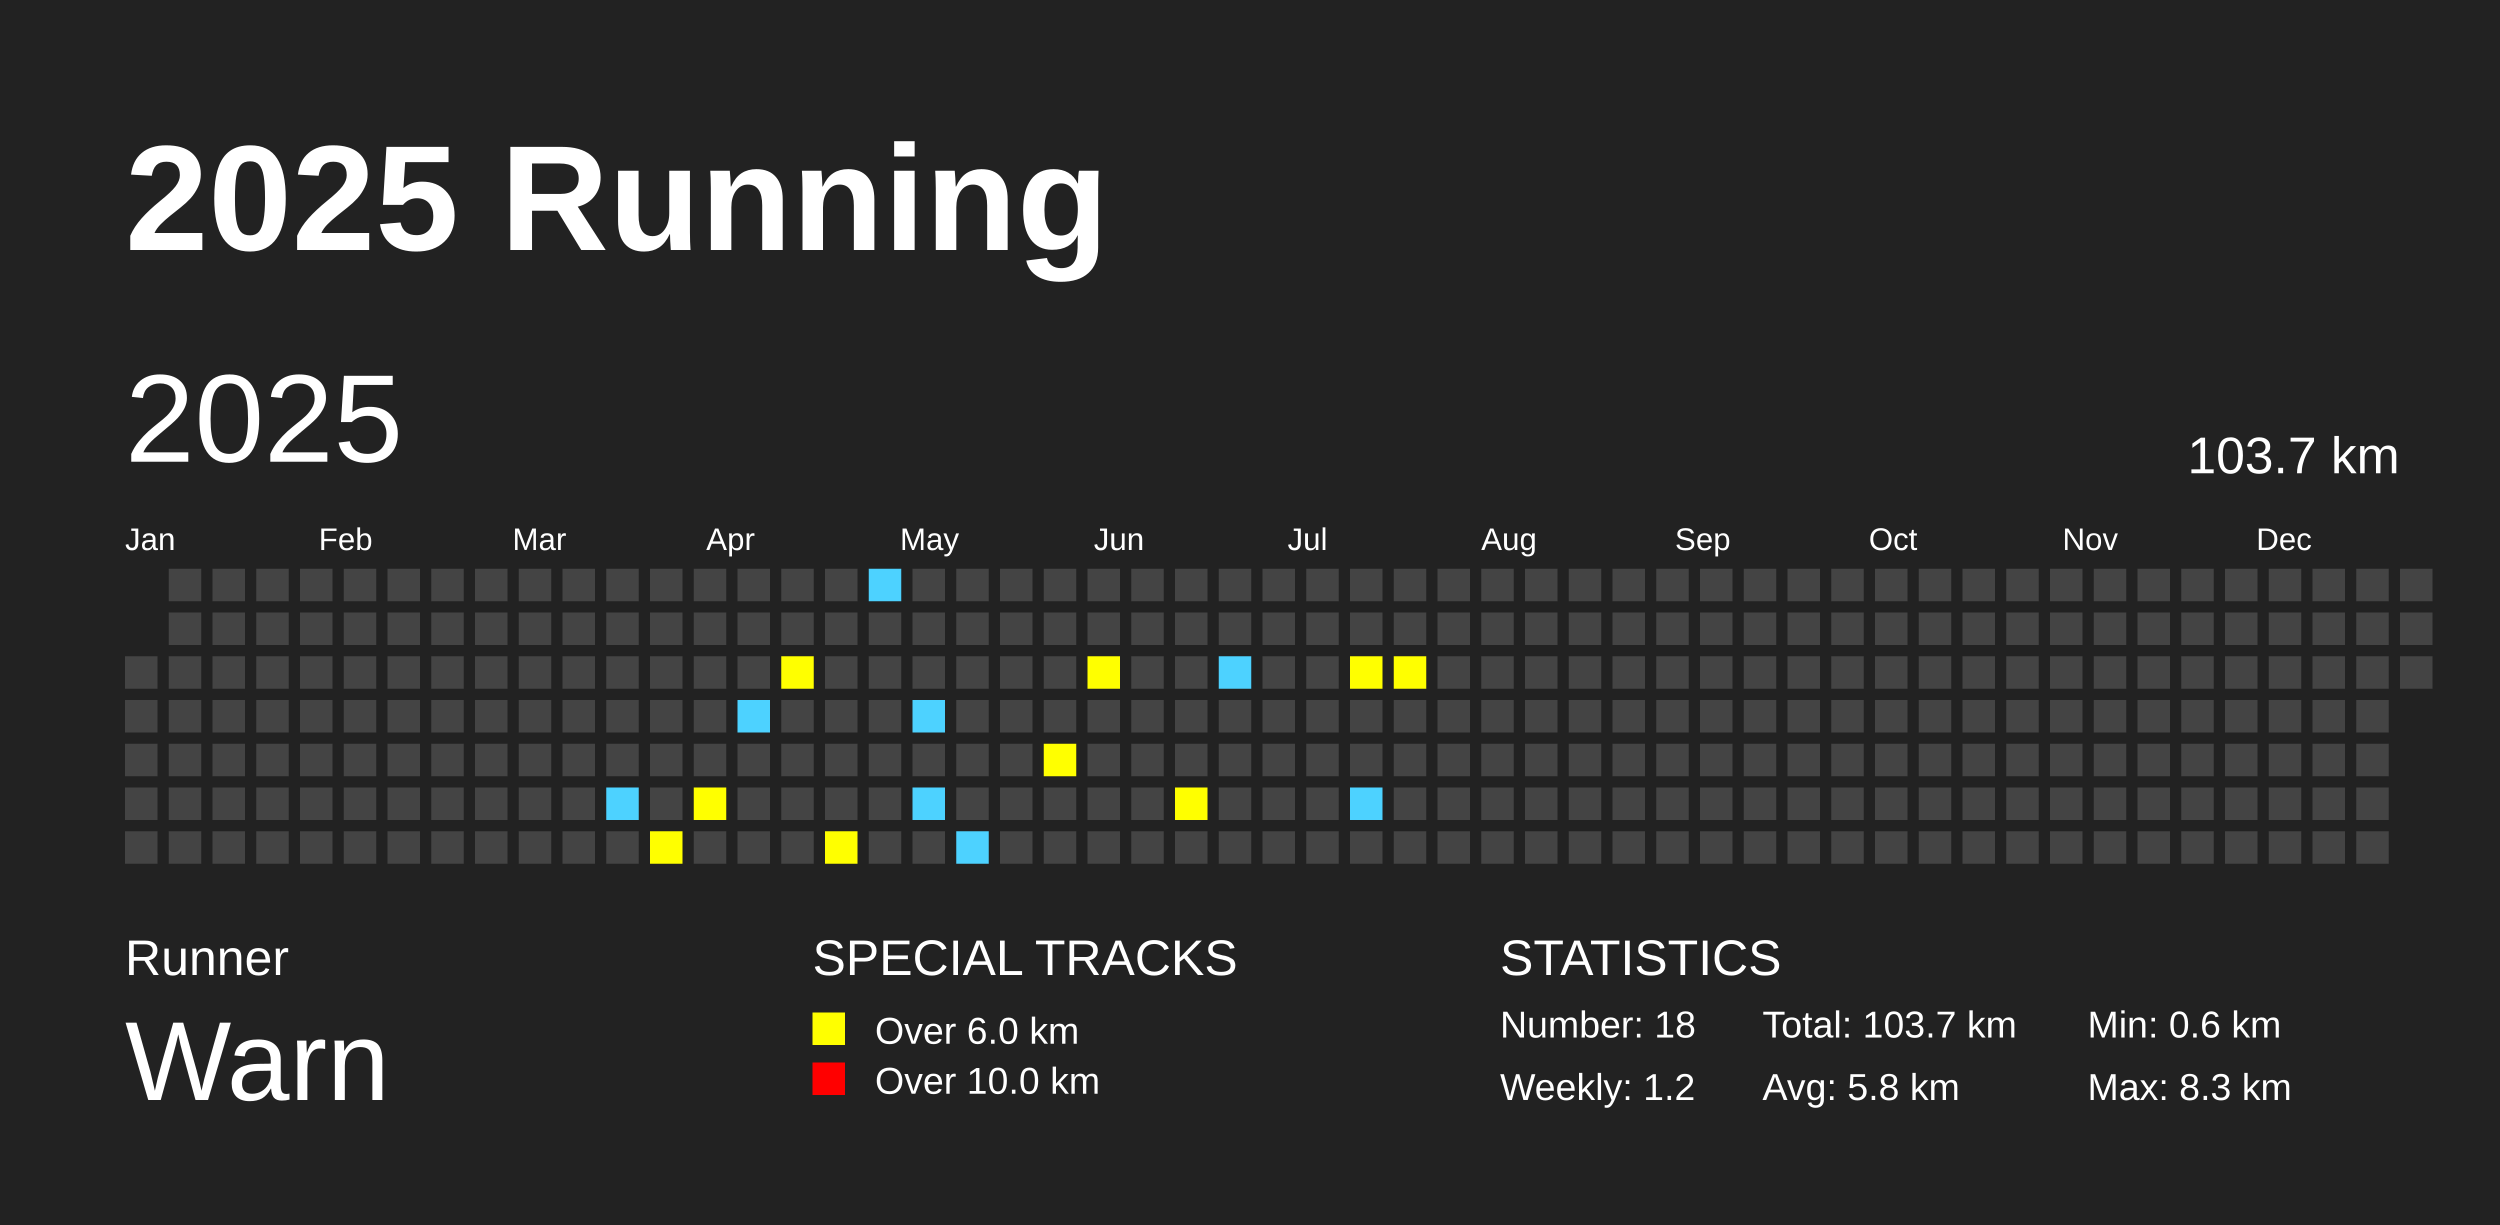
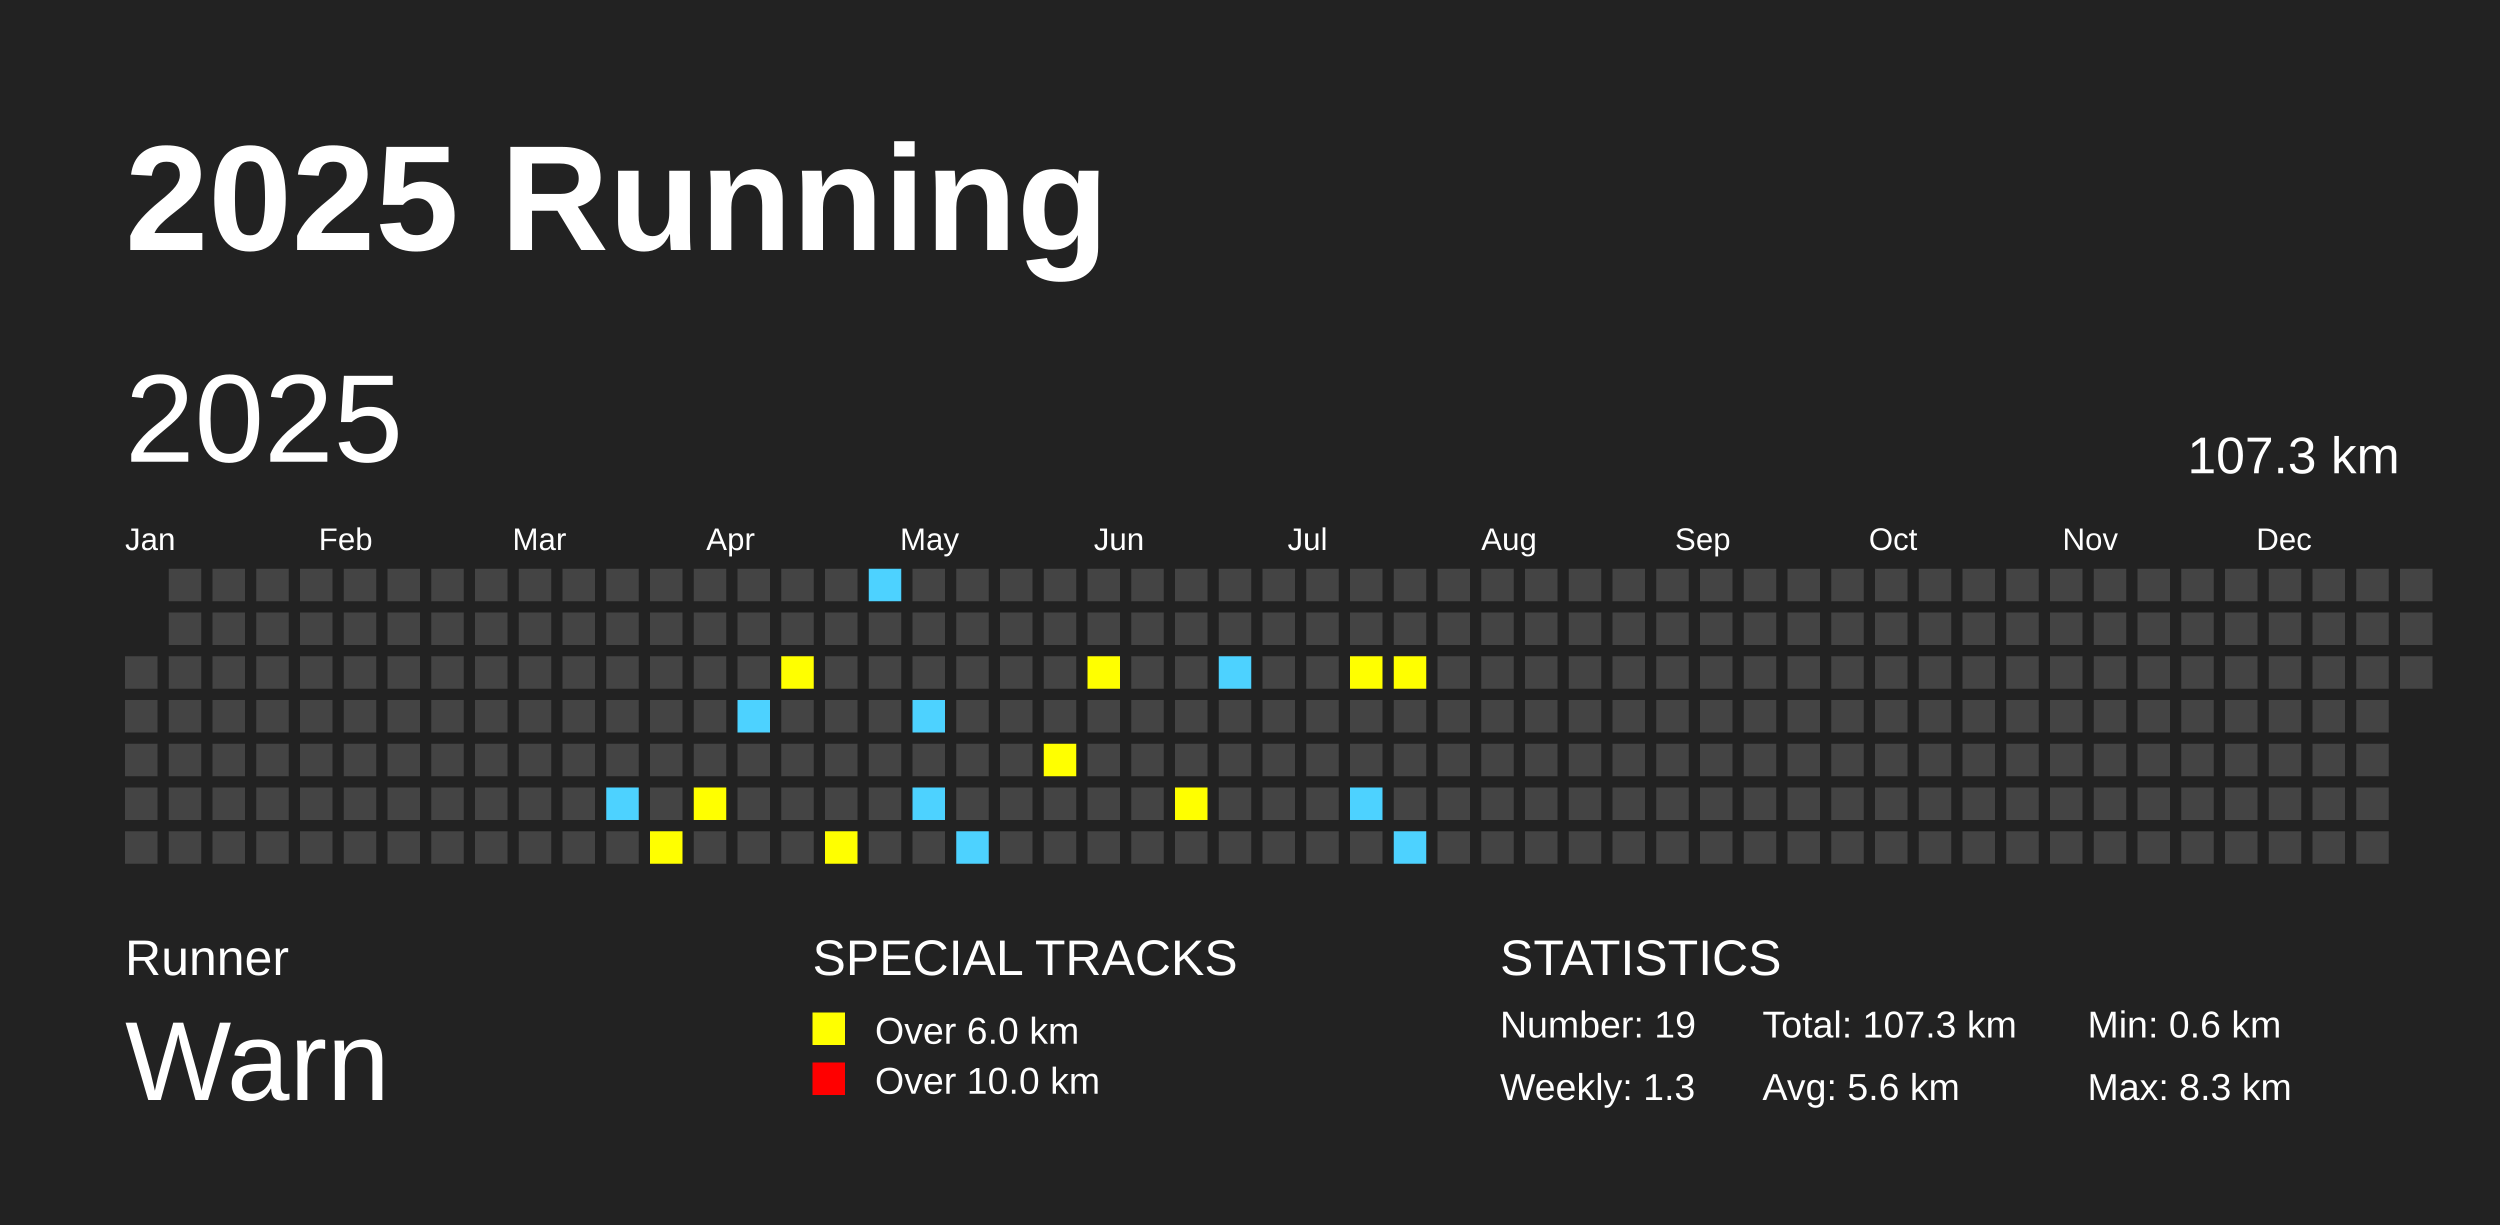
<svg xmlns="http://www.w3.org/2000/svg" baseProfile="full" height="98mm" version="1.1" viewBox="0,0,200,98" width="200mm">
  <defs />
  <rect fill="#222222" height="98" width="200" x="0" y="0" />
  <text fill="#FFFFFF" style="font-size:12px; font-family:Arial; font-weight:bold;" x="10" y="20">2025 Running</text>
  <text fill="#FFFFFF" style="font-size:4px; font-family:Arial" x="10" y="78">Runner</text>
  <text fill="#FFFFFF" style="font-size:9px; font-family:Arial" x="10" y="88">Warn</text>
  <text fill="#FFFFFF" style="font-size:4px; font-family:Arial" x="65" y="78">SPECIAL TRACKS</text>
  <rect fill="yellow" height="2.6" width="2.6" x="65" y="81" />
  <text fill="#FFFFFF" style="font-size:3px; font-family:Arial" x="70" y="83.5">Over 6.0 km</text>
  <rect fill="red" height="2.6" width="2.6" x="65" y="85" />
  <text fill="#FFFFFF" style="font-size:3px; font-family:Arial" x="70" y="87.5">Over 10.0 km</text>
  <text fill="#FFFFFF" style="font-size:4px; font-family:Arial" x="120" y="78">STATISTICS</text>
-   <text fill="#FFFFFF" style="font-size:3px; font-family:Arial" x="120" y="83">Number: 18</text>
-   <text fill="#FFFFFF" style="font-size:3px; font-family:Arial" x="120" y="88">Weekly: 1.2</text>
-   <text fill="#FFFFFF" style="font-size:3px; font-family:Arial" x="141" y="83">Total: 103.7 km</text>
-   <text fill="#FFFFFF" style="font-size:3px; font-family:Arial" x="141" y="88">Avg: 5.8 km</text>
+   <text fill="#FFFFFF" style="font-size:3px; font-family:Arial" x="120" y="83">Number: 19</text>
+   <text fill="#FFFFFF" style="font-size:3px; font-family:Arial" x="120" y="88">Weekly: 1.3</text>
+   <text fill="#FFFFFF" style="font-size:3px; font-family:Arial" x="141" y="83">Total: 107.3 km</text>
+   <text fill="#FFFFFF" style="font-size:3px; font-family:Arial" x="141" y="88">Avg: 5.6 km</text>
  <text fill="#FFFFFF" style="font-size:3px; font-family:Arial" x="167" y="83">Min: 0.6 km</text>
  <text fill="#FFFFFF" style="font-size:3px; font-family:Arial" x="167" y="88">Max: 8.3 km</text>
  <text dominant-baseline="hanging" fill="#FFFFFF" style="font-size:10.0px; font-family:Arial;" x="10" y="30">2025</text>
-   <text dominant-baseline="hanging" fill="#FFFFFF" style="font-size:4.125px; font-family:Arial;" x="175" y="35">103.7 km</text>
+   <text dominant-baseline="hanging" fill="#FFFFFF" style="font-size:4.125px; font-family:Arial;" x="175" y="35">107.3 km</text>
  <text fill="#FFFFFF" style="font-size:2.5px; font-family:Arial" x="10.0" y="44">Jan</text>
  <text fill="#FFFFFF" style="font-size:2.5px; font-family:Arial" x="25.5" y="44">Feb</text>
  <text fill="#FFFFFF" style="font-size:2.5px; font-family:Arial" x="41.0" y="44">Mar</text>
  <text fill="#FFFFFF" style="font-size:2.5px; font-family:Arial" x="56.5" y="44">Apr</text>
  <text fill="#FFFFFF" style="font-size:2.5px; font-family:Arial" x="72.0" y="44">May</text>
  <text fill="#FFFFFF" style="font-size:2.5px; font-family:Arial" x="87.5" y="44">Jun</text>
  <text fill="#FFFFFF" style="font-size:2.5px; font-family:Arial" x="103.0" y="44">Jul</text>
  <text fill="#FFFFFF" style="font-size:2.5px; font-family:Arial" x="118.5" y="44">Aug</text>
  <text fill="#FFFFFF" style="font-size:2.5px; font-family:Arial" x="134.0" y="44">Sep</text>
  <text fill="#FFFFFF" style="font-size:2.5px; font-family:Arial" x="149.5" y="44">Oct</text>
  <text fill="#FFFFFF" style="font-size:2.5px; font-family:Arial" x="165.0" y="44">Nov</text>
  <text fill="#FFFFFF" style="font-size:2.5px; font-family:Arial" x="180.5" y="44">Dec</text>
  <rect fill="#444444" height="2.6" width="2.6" x="10.0" y="52.5" />
  <rect fill="#444444" height="2.6" width="2.6" x="10.0" y="56.0" />
  <rect fill="#444444" height="2.6" width="2.6" x="10.0" y="59.5" />
  <rect fill="#444444" height="2.6" width="2.6" x="10.0" y="63.0" />
  <rect fill="#444444" height="2.6" width="2.6" x="10.0" y="66.5" />
  <rect fill="#444444" height="2.6" width="2.6" x="13.5" y="45.5" />
  <rect fill="#444444" height="2.6" width="2.6" x="13.5" y="49.0" />
  <rect fill="#444444" height="2.6" width="2.6" x="13.5" y="52.5" />
  <rect fill="#444444" height="2.6" width="2.6" x="13.5" y="56.0" />
  <rect fill="#444444" height="2.6" width="2.6" x="13.5" y="59.5" />
  <rect fill="#444444" height="2.6" width="2.6" x="13.5" y="63.0" />
  <rect fill="#444444" height="2.6" width="2.6" x="13.5" y="66.5" />
  <rect fill="#444444" height="2.6" width="2.6" x="17.0" y="45.5" />
  <rect fill="#444444" height="2.6" width="2.6" x="17.0" y="49.0" />
  <rect fill="#444444" height="2.6" width="2.6" x="17.0" y="52.5" />
  <rect fill="#444444" height="2.6" width="2.6" x="17.0" y="56.0" />
  <rect fill="#444444" height="2.6" width="2.6" x="17.0" y="59.5" />
  <rect fill="#444444" height="2.6" width="2.6" x="17.0" y="63.0" />
  <rect fill="#444444" height="2.6" width="2.6" x="17.0" y="66.5" />
  <rect fill="#444444" height="2.6" width="2.6" x="20.5" y="45.5" />
  <rect fill="#444444" height="2.6" width="2.6" x="20.5" y="49.0" />
  <rect fill="#444444" height="2.6" width="2.6" x="20.5" y="52.5" />
  <rect fill="#444444" height="2.6" width="2.6" x="20.5" y="56.0" />
  <rect fill="#444444" height="2.6" width="2.6" x="20.5" y="59.5" />
  <rect fill="#444444" height="2.6" width="2.6" x="20.5" y="63.0" />
  <rect fill="#444444" height="2.6" width="2.6" x="20.5" y="66.5" />
  <rect fill="#444444" height="2.6" width="2.6" x="24.0" y="45.5" />
  <rect fill="#444444" height="2.6" width="2.6" x="24.0" y="49.0" />
  <rect fill="#444444" height="2.6" width="2.6" x="24.0" y="52.5" />
  <rect fill="#444444" height="2.6" width="2.6" x="24.0" y="56.0" />
  <rect fill="#444444" height="2.6" width="2.6" x="24.0" y="59.5" />
  <rect fill="#444444" height="2.6" width="2.6" x="24.0" y="63.0" />
  <rect fill="#444444" height="2.6" width="2.6" x="24.0" y="66.5" />
  <rect fill="#444444" height="2.6" width="2.6" x="27.5" y="45.5" />
  <rect fill="#444444" height="2.6" width="2.6" x="27.5" y="49.0" />
  <rect fill="#444444" height="2.6" width="2.6" x="27.5" y="52.5" />
  <rect fill="#444444" height="2.6" width="2.6" x="27.5" y="56.0" />
  <rect fill="#444444" height="2.6" width="2.6" x="27.5" y="59.5" />
  <rect fill="#444444" height="2.6" width="2.6" x="27.5" y="63.0" />
  <rect fill="#444444" height="2.6" width="2.6" x="27.5" y="66.5" />
  <rect fill="#444444" height="2.6" width="2.6" x="31.0" y="45.5" />
  <rect fill="#444444" height="2.6" width="2.6" x="31.0" y="49.0" />
  <rect fill="#444444" height="2.6" width="2.6" x="31.0" y="52.5" />
  <rect fill="#444444" height="2.6" width="2.6" x="31.0" y="56.0" />
  <rect fill="#444444" height="2.6" width="2.6" x="31.0" y="59.5" />
  <rect fill="#444444" height="2.6" width="2.6" x="31.0" y="63.0" />
  <rect fill="#444444" height="2.6" width="2.6" x="31.0" y="66.5" />
  <rect fill="#444444" height="2.6" width="2.6" x="34.5" y="45.5" />
  <rect fill="#444444" height="2.6" width="2.6" x="34.5" y="49.0" />
  <rect fill="#444444" height="2.6" width="2.6" x="34.5" y="52.5" />
  <rect fill="#444444" height="2.6" width="2.6" x="34.5" y="56.0" />
  <rect fill="#444444" height="2.6" width="2.6" x="34.5" y="59.5" />
  <rect fill="#444444" height="2.6" width="2.6" x="34.5" y="63.0" />
  <rect fill="#444444" height="2.6" width="2.6" x="34.5" y="66.5" />
  <rect fill="#444444" height="2.6" width="2.6" x="38.0" y="45.5" />
  <rect fill="#444444" height="2.6" width="2.6" x="38.0" y="49.0" />
  <rect fill="#444444" height="2.6" width="2.6" x="38.0" y="52.5" />
  <rect fill="#444444" height="2.6" width="2.6" x="38.0" y="56.0" />
  <rect fill="#444444" height="2.6" width="2.6" x="38.0" y="59.5" />
  <rect fill="#444444" height="2.6" width="2.6" x="38.0" y="63.0" />
  <rect fill="#444444" height="2.6" width="2.6" x="38.0" y="66.5" />
  <rect fill="#444444" height="2.6" width="2.6" x="41.5" y="45.5" />
  <rect fill="#444444" height="2.6" width="2.6" x="41.5" y="49.0" />
  <rect fill="#444444" height="2.6" width="2.6" x="41.5" y="52.5" />
  <rect fill="#444444" height="2.6" width="2.6" x="41.5" y="56.0" />
  <rect fill="#444444" height="2.6" width="2.6" x="41.5" y="59.5" />
  <rect fill="#444444" height="2.6" width="2.6" x="41.5" y="63.0" />
  <rect fill="#444444" height="2.6" width="2.6" x="41.5" y="66.5" />
  <rect fill="#444444" height="2.6" width="2.6" x="45.0" y="45.5" />
  <rect fill="#444444" height="2.6" width="2.6" x="45.0" y="49.0" />
  <rect fill="#444444" height="2.6" width="2.6" x="45.0" y="52.5" />
  <rect fill="#444444" height="2.6" width="2.6" x="45.0" y="56.0" />
  <rect fill="#444444" height="2.6" width="2.6" x="45.0" y="59.5" />
  <rect fill="#444444" height="2.6" width="2.6" x="45.0" y="63.0" />
  <rect fill="#444444" height="2.6" width="2.6" x="45.0" y="66.5" />
  <rect fill="#444444" height="2.6" width="2.6" x="48.5" y="45.5" />
  <rect fill="#444444" height="2.6" width="2.6" x="48.5" y="49.0" />
  <rect fill="#444444" height="2.6" width="2.6" x="48.5" y="52.5" />
  <rect fill="#444444" height="2.6" width="2.6" x="48.5" y="56.0" />
  <rect fill="#444444" height="2.6" width="2.6" x="48.5" y="59.5" />
  <rect fill="#4DD2FF" height="2.6" width="2.6" x="48.5" y="63.0" />
  <rect fill="#444444" height="2.6" width="2.6" x="48.5" y="66.5" />
  <rect fill="#444444" height="2.6" width="2.6" x="52.0" y="45.5" />
  <rect fill="#444444" height="2.6" width="2.6" x="52.0" y="49.0" />
  <rect fill="#444444" height="2.6" width="2.6" x="52.0" y="52.5" />
  <rect fill="#444444" height="2.6" width="2.6" x="52.0" y="56.0" />
  <rect fill="#444444" height="2.6" width="2.6" x="52.0" y="59.5" />
  <rect fill="#444444" height="2.6" width="2.6" x="52.0" y="63.0" />
  <rect fill="yellow" height="2.6" width="2.6" x="52.0" y="66.5" />
  <rect fill="#444444" height="2.6" width="2.6" x="55.5" y="45.5" />
  <rect fill="#444444" height="2.6" width="2.6" x="55.5" y="49.0" />
  <rect fill="#444444" height="2.6" width="2.6" x="55.5" y="52.5" />
  <rect fill="#444444" height="2.6" width="2.6" x="55.5" y="56.0" />
  <rect fill="#444444" height="2.6" width="2.6" x="55.5" y="59.5" />
  <rect fill="yellow" height="2.6" width="2.6" x="55.5" y="63.0" />
  <rect fill="#444444" height="2.6" width="2.6" x="55.5" y="66.5" />
  <rect fill="#444444" height="2.6" width="2.6" x="59.0" y="45.5" />
  <rect fill="#444444" height="2.6" width="2.6" x="59.0" y="49.0" />
  <rect fill="#444444" height="2.6" width="2.6" x="59.0" y="52.5" />
  <rect fill="#4DD2FF" height="2.6" width="2.6" x="59.0" y="56.0" />
  <rect fill="#444444" height="2.6" width="2.6" x="59.0" y="59.5" />
  <rect fill="#444444" height="2.6" width="2.6" x="59.0" y="63.0" />
  <rect fill="#444444" height="2.6" width="2.6" x="59.0" y="66.5" />
  <rect fill="#444444" height="2.6" width="2.6" x="62.5" y="45.5" />
  <rect fill="#444444" height="2.6" width="2.6" x="62.5" y="49.0" />
  <rect fill="yellow" height="2.6" width="2.6" x="62.5" y="52.5" />
  <rect fill="#444444" height="2.6" width="2.6" x="62.5" y="56.0" />
  <rect fill="#444444" height="2.6" width="2.6" x="62.5" y="59.5" />
  <rect fill="#444444" height="2.6" width="2.6" x="62.5" y="63.0" />
  <rect fill="#444444" height="2.6" width="2.6" x="62.5" y="66.5" />
  <rect fill="#444444" height="2.6" width="2.6" x="66.0" y="45.5" />
  <rect fill="#444444" height="2.6" width="2.6" x="66.0" y="49.0" />
  <rect fill="#444444" height="2.6" width="2.6" x="66.0" y="52.5" />
  <rect fill="#444444" height="2.6" width="2.6" x="66.0" y="56.0" />
  <rect fill="#444444" height="2.6" width="2.6" x="66.0" y="59.5" />
  <rect fill="#444444" height="2.6" width="2.6" x="66.0" y="63.0" />
  <rect fill="yellow" height="2.6" width="2.6" x="66.0" y="66.5" />
  <rect fill="#4DD2FF" height="2.6" width="2.6" x="69.5" y="45.5" />
  <rect fill="#444444" height="2.6" width="2.6" x="69.5" y="49.0" />
  <rect fill="#444444" height="2.6" width="2.6" x="69.5" y="52.5" />
  <rect fill="#444444" height="2.6" width="2.6" x="69.5" y="56.0" />
  <rect fill="#444444" height="2.6" width="2.6" x="69.5" y="59.5" />
  <rect fill="#444444" height="2.6" width="2.6" x="69.5" y="63.0" />
  <rect fill="#444444" height="2.6" width="2.6" x="69.5" y="66.5" />
  <rect fill="#444444" height="2.6" width="2.6" x="73.0" y="45.5" />
  <rect fill="#444444" height="2.6" width="2.6" x="73.0" y="49.0" />
  <rect fill="#444444" height="2.6" width="2.6" x="73.0" y="52.5" />
  <rect fill="#4DD2FF" height="2.6" width="2.6" x="73.0" y="56.0" />
  <rect fill="#444444" height="2.6" width="2.6" x="73.0" y="59.5" />
  <rect fill="#4DD2FF" height="2.6" width="2.6" x="73.0" y="63.0" />
  <rect fill="#444444" height="2.6" width="2.6" x="73.0" y="66.5" />
  <rect fill="#444444" height="2.6" width="2.6" x="76.5" y="45.5" />
  <rect fill="#444444" height="2.6" width="2.6" x="76.5" y="49.0" />
  <rect fill="#444444" height="2.6" width="2.6" x="76.5" y="52.5" />
  <rect fill="#444444" height="2.6" width="2.6" x="76.5" y="56.0" />
  <rect fill="#444444" height="2.6" width="2.6" x="76.5" y="59.5" />
  <rect fill="#444444" height="2.6" width="2.6" x="76.5" y="63.0" />
  <rect fill="#4DD2FF" height="2.6" width="2.6" x="76.5" y="66.5" />
  <rect fill="#444444" height="2.6" width="2.6" x="80.0" y="45.5" />
  <rect fill="#444444" height="2.6" width="2.6" x="80.0" y="49.0" />
  <rect fill="#444444" height="2.6" width="2.6" x="80.0" y="52.5" />
  <rect fill="#444444" height="2.6" width="2.6" x="80.0" y="56.0" />
  <rect fill="#444444" height="2.6" width="2.6" x="80.0" y="59.5" />
  <rect fill="#444444" height="2.6" width="2.6" x="80.0" y="63.0" />
  <rect fill="#444444" height="2.6" width="2.6" x="80.0" y="66.5" />
  <rect fill="#444444" height="2.6" width="2.6" x="83.5" y="45.5" />
  <rect fill="#444444" height="2.6" width="2.6" x="83.5" y="49.0" />
  <rect fill="#444444" height="2.6" width="2.6" x="83.5" y="52.5" />
  <rect fill="#444444" height="2.6" width="2.6" x="83.5" y="56.0" />
  <rect fill="yellow" height="2.6" width="2.6" x="83.5" y="59.5" />
  <rect fill="#444444" height="2.6" width="2.6" x="83.5" y="63.0" />
  <rect fill="#444444" height="2.6" width="2.6" x="83.5" y="66.5" />
  <rect fill="#444444" height="2.6" width="2.6" x="87.0" y="45.5" />
  <rect fill="#444444" height="2.6" width="2.6" x="87.0" y="49.0" />
  <rect fill="yellow" height="2.6" width="2.6" x="87.0" y="52.5" />
  <rect fill="#444444" height="2.6" width="2.6" x="87.0" y="56.0" />
  <rect fill="#444444" height="2.6" width="2.6" x="87.0" y="59.5" />
  <rect fill="#444444" height="2.6" width="2.6" x="87.0" y="63.0" />
  <rect fill="#444444" height="2.6" width="2.6" x="87.0" y="66.5" />
  <rect fill="#444444" height="2.6" width="2.6" x="90.5" y="45.5" />
  <rect fill="#444444" height="2.6" width="2.6" x="90.5" y="49.0" />
  <rect fill="#444444" height="2.6" width="2.6" x="90.5" y="52.5" />
  <rect fill="#444444" height="2.6" width="2.6" x="90.5" y="56.0" />
  <rect fill="#444444" height="2.6" width="2.6" x="90.5" y="59.5" />
  <rect fill="#444444" height="2.6" width="2.6" x="90.5" y="63.0" />
  <rect fill="#444444" height="2.6" width="2.6" x="90.5" y="66.5" />
  <rect fill="#444444" height="2.6" width="2.6" x="94.0" y="45.5" />
  <rect fill="#444444" height="2.6" width="2.6" x="94.0" y="49.0" />
  <rect fill="#444444" height="2.6" width="2.6" x="94.0" y="52.5" />
  <rect fill="#444444" height="2.6" width="2.6" x="94.0" y="56.0" />
  <rect fill="#444444" height="2.6" width="2.6" x="94.0" y="59.5" />
  <rect fill="yellow" height="2.6" width="2.6" x="94.0" y="63.0" />
  <rect fill="#444444" height="2.6" width="2.6" x="94.0" y="66.5" />
  <rect fill="#444444" height="2.6" width="2.6" x="97.5" y="45.5" />
  <rect fill="#444444" height="2.6" width="2.6" x="97.5" y="49.0" />
  <rect fill="#4DD2FF" height="2.6" width="2.6" x="97.5" y="52.5" />
  <rect fill="#444444" height="2.6" width="2.6" x="97.5" y="56.0" />
  <rect fill="#444444" height="2.6" width="2.6" x="97.5" y="59.5" />
  <rect fill="#444444" height="2.6" width="2.6" x="97.5" y="63.0" />
  <rect fill="#444444" height="2.6" width="2.6" x="97.5" y="66.5" />
  <rect fill="#444444" height="2.6" width="2.6" x="101.0" y="45.5" />
  <rect fill="#444444" height="2.6" width="2.6" x="101.0" y="49.0" />
  <rect fill="#444444" height="2.6" width="2.6" x="101.0" y="52.5" />
  <rect fill="#444444" height="2.6" width="2.6" x="101.0" y="56.0" />
  <rect fill="#444444" height="2.6" width="2.6" x="101.0" y="59.5" />
  <rect fill="#444444" height="2.6" width="2.6" x="101.0" y="63.0" />
  <rect fill="#444444" height="2.6" width="2.6" x="101.0" y="66.5" />
  <rect fill="#444444" height="2.6" width="2.6" x="104.5" y="45.5" />
  <rect fill="#444444" height="2.6" width="2.6" x="104.5" y="49.0" />
  <rect fill="#444444" height="2.6" width="2.6" x="104.5" y="52.5" />
  <rect fill="#444444" height="2.6" width="2.6" x="104.5" y="56.0" />
  <rect fill="#444444" height="2.6" width="2.6" x="104.5" y="59.5" />
  <rect fill="#444444" height="2.6" width="2.6" x="104.5" y="63.0" />
  <rect fill="#444444" height="2.6" width="2.6" x="104.5" y="66.5" />
  <rect fill="#444444" height="2.6" width="2.6" x="108.0" y="45.5" />
  <rect fill="#444444" height="2.6" width="2.6" x="108.0" y="49.0" />
  <rect fill="yellow" height="2.6" width="2.6" x="108.0" y="52.5" />
  <rect fill="#444444" height="2.6" width="2.6" x="108.0" y="56.0" />
  <rect fill="#444444" height="2.6" width="2.6" x="108.0" y="59.5" />
  <rect fill="#4DD2FF" height="2.6" width="2.6" x="108.0" y="63.0" />
  <rect fill="#444444" height="2.6" width="2.6" x="108.0" y="66.5" />
  <rect fill="#444444" height="2.6" width="2.6" x="111.5" y="45.5" />
  <rect fill="#444444" height="2.6" width="2.6" x="111.5" y="49.0" />
  <rect fill="yellow" height="2.6" width="2.6" x="111.5" y="52.5" />
  <rect fill="#444444" height="2.6" width="2.6" x="111.5" y="56.0" />
  <rect fill="#444444" height="2.6" width="2.6" x="111.5" y="59.5" />
  <rect fill="#444444" height="2.6" width="2.6" x="111.5" y="63.0" />
-   <rect fill="#444444" height="2.6" width="2.6" x="111.5" y="66.5" />
+   <rect fill="#4DD2FF" height="2.6" width="2.6" x="111.5" y="66.5" />
  <rect fill="#444444" height="2.6" width="2.6" x="115.0" y="45.5" />
  <rect fill="#444444" height="2.6" width="2.6" x="115.0" y="49.0" />
  <rect fill="#444444" height="2.6" width="2.6" x="115.0" y="52.5" />
  <rect fill="#444444" height="2.6" width="2.6" x="115.0" y="56.0" />
  <rect fill="#444444" height="2.6" width="2.6" x="115.0" y="59.5" />
  <rect fill="#444444" height="2.6" width="2.6" x="115.0" y="63.0" />
  <rect fill="#444444" height="2.6" width="2.6" x="115.0" y="66.5" />
  <rect fill="#444444" height="2.6" width="2.6" x="118.5" y="45.5" />
  <rect fill="#444444" height="2.6" width="2.6" x="118.5" y="49.0" />
  <rect fill="#444444" height="2.6" width="2.6" x="118.5" y="52.5" />
  <rect fill="#444444" height="2.6" width="2.6" x="118.5" y="56.0" />
  <rect fill="#444444" height="2.6" width="2.6" x="118.5" y="59.5" />
  <rect fill="#444444" height="2.6" width="2.6" x="118.5" y="63.0" />
  <rect fill="#444444" height="2.6" width="2.6" x="118.5" y="66.5" />
  <rect fill="#444444" height="2.6" width="2.6" x="122.0" y="45.5" />
  <rect fill="#444444" height="2.6" width="2.6" x="122.0" y="49.0" />
  <rect fill="#444444" height="2.6" width="2.6" x="122.0" y="52.5" />
  <rect fill="#444444" height="2.6" width="2.6" x="122.0" y="56.0" />
  <rect fill="#444444" height="2.6" width="2.6" x="122.0" y="59.5" />
  <rect fill="#444444" height="2.6" width="2.6" x="122.0" y="63.0" />
  <rect fill="#444444" height="2.6" width="2.6" x="122.0" y="66.5" />
  <rect fill="#444444" height="2.6" width="2.6" x="125.5" y="45.5" />
  <rect fill="#444444" height="2.6" width="2.6" x="125.5" y="49.0" />
  <rect fill="#444444" height="2.6" width="2.6" x="125.5" y="52.5" />
  <rect fill="#444444" height="2.6" width="2.6" x="125.5" y="56.0" />
  <rect fill="#444444" height="2.6" width="2.6" x="125.5" y="59.5" />
  <rect fill="#444444" height="2.6" width="2.6" x="125.5" y="63.0" />
  <rect fill="#444444" height="2.6" width="2.6" x="125.5" y="66.5" />
  <rect fill="#444444" height="2.6" width="2.6" x="129.0" y="45.5" />
  <rect fill="#444444" height="2.6" width="2.6" x="129.0" y="49.0" />
  <rect fill="#444444" height="2.6" width="2.6" x="129.0" y="52.5" />
  <rect fill="#444444" height="2.6" width="2.6" x="129.0" y="56.0" />
  <rect fill="#444444" height="2.6" width="2.6" x="129.0" y="59.5" />
  <rect fill="#444444" height="2.6" width="2.6" x="129.0" y="63.0" />
  <rect fill="#444444" height="2.6" width="2.6" x="129.0" y="66.5" />
  <rect fill="#444444" height="2.6" width="2.6" x="132.5" y="45.5" />
  <rect fill="#444444" height="2.6" width="2.6" x="132.5" y="49.0" />
  <rect fill="#444444" height="2.6" width="2.6" x="132.5" y="52.5" />
  <rect fill="#444444" height="2.6" width="2.6" x="132.5" y="56.0" />
  <rect fill="#444444" height="2.6" width="2.6" x="132.5" y="59.5" />
  <rect fill="#444444" height="2.6" width="2.6" x="132.5" y="63.0" />
  <rect fill="#444444" height="2.6" width="2.6" x="132.5" y="66.5" />
  <rect fill="#444444" height="2.6" width="2.6" x="136.0" y="45.5" />
  <rect fill="#444444" height="2.6" width="2.6" x="136.0" y="49.0" />
  <rect fill="#444444" height="2.6" width="2.6" x="136.0" y="52.5" />
  <rect fill="#444444" height="2.6" width="2.6" x="136.0" y="56.0" />
  <rect fill="#444444" height="2.6" width="2.6" x="136.0" y="59.5" />
  <rect fill="#444444" height="2.6" width="2.6" x="136.0" y="63.0" />
  <rect fill="#444444" height="2.6" width="2.6" x="136.0" y="66.5" />
  <rect fill="#444444" height="2.6" width="2.6" x="139.5" y="45.5" />
  <rect fill="#444444" height="2.6" width="2.6" x="139.5" y="49.0" />
  <rect fill="#444444" height="2.6" width="2.6" x="139.5" y="52.5" />
  <rect fill="#444444" height="2.6" width="2.6" x="139.5" y="56.0" />
  <rect fill="#444444" height="2.6" width="2.6" x="139.5" y="59.5" />
  <rect fill="#444444" height="2.6" width="2.6" x="139.5" y="63.0" />
  <rect fill="#444444" height="2.6" width="2.6" x="139.5" y="66.5" />
  <rect fill="#444444" height="2.6" width="2.6" x="143.0" y="45.5" />
  <rect fill="#444444" height="2.6" width="2.6" x="143.0" y="49.0" />
  <rect fill="#444444" height="2.6" width="2.6" x="143.0" y="52.5" />
  <rect fill="#444444" height="2.6" width="2.6" x="143.0" y="56.0" />
  <rect fill="#444444" height="2.6" width="2.6" x="143.0" y="59.5" />
  <rect fill="#444444" height="2.6" width="2.6" x="143.0" y="63.0" />
  <rect fill="#444444" height="2.6" width="2.6" x="143.0" y="66.5" />
  <rect fill="#444444" height="2.6" width="2.6" x="146.5" y="45.5" />
  <rect fill="#444444" height="2.6" width="2.6" x="146.5" y="49.0" />
  <rect fill="#444444" height="2.6" width="2.6" x="146.5" y="52.5" />
  <rect fill="#444444" height="2.6" width="2.6" x="146.5" y="56.0" />
  <rect fill="#444444" height="2.6" width="2.6" x="146.5" y="59.5" />
  <rect fill="#444444" height="2.6" width="2.6" x="146.5" y="63.0" />
  <rect fill="#444444" height="2.6" width="2.6" x="146.5" y="66.5" />
  <rect fill="#444444" height="2.6" width="2.6" x="150.0" y="45.5" />
  <rect fill="#444444" height="2.6" width="2.6" x="150.0" y="49.0" />
  <rect fill="#444444" height="2.6" width="2.6" x="150.0" y="52.5" />
  <rect fill="#444444" height="2.6" width="2.6" x="150.0" y="56.0" />
  <rect fill="#444444" height="2.6" width="2.6" x="150.0" y="59.5" />
  <rect fill="#444444" height="2.6" width="2.6" x="150.0" y="63.0" />
  <rect fill="#444444" height="2.6" width="2.6" x="150.0" y="66.5" />
  <rect fill="#444444" height="2.6" width="2.6" x="153.5" y="45.5" />
  <rect fill="#444444" height="2.6" width="2.6" x="153.5" y="49.0" />
  <rect fill="#444444" height="2.6" width="2.6" x="153.5" y="52.5" />
  <rect fill="#444444" height="2.6" width="2.6" x="153.5" y="56.0" />
  <rect fill="#444444" height="2.6" width="2.6" x="153.5" y="59.5" />
  <rect fill="#444444" height="2.6" width="2.6" x="153.5" y="63.0" />
  <rect fill="#444444" height="2.6" width="2.6" x="153.5" y="66.5" />
  <rect fill="#444444" height="2.6" width="2.6" x="157.0" y="45.5" />
  <rect fill="#444444" height="2.6" width="2.6" x="157.0" y="49.0" />
  <rect fill="#444444" height="2.6" width="2.6" x="157.0" y="52.5" />
  <rect fill="#444444" height="2.6" width="2.6" x="157.0" y="56.0" />
  <rect fill="#444444" height="2.6" width="2.6" x="157.0" y="59.5" />
  <rect fill="#444444" height="2.6" width="2.6" x="157.0" y="63.0" />
  <rect fill="#444444" height="2.6" width="2.6" x="157.0" y="66.5" />
  <rect fill="#444444" height="2.6" width="2.6" x="160.5" y="45.5" />
  <rect fill="#444444" height="2.6" width="2.6" x="160.5" y="49.0" />
  <rect fill="#444444" height="2.6" width="2.6" x="160.5" y="52.5" />
  <rect fill="#444444" height="2.6" width="2.6" x="160.5" y="56.0" />
  <rect fill="#444444" height="2.6" width="2.6" x="160.5" y="59.5" />
  <rect fill="#444444" height="2.6" width="2.6" x="160.5" y="63.0" />
  <rect fill="#444444" height="2.6" width="2.6" x="160.5" y="66.5" />
  <rect fill="#444444" height="2.6" width="2.6" x="164.0" y="45.5" />
  <rect fill="#444444" height="2.6" width="2.6" x="164.0" y="49.0" />
  <rect fill="#444444" height="2.6" width="2.6" x="164.0" y="52.5" />
  <rect fill="#444444" height="2.6" width="2.6" x="164.0" y="56.0" />
  <rect fill="#444444" height="2.6" width="2.6" x="164.0" y="59.5" />
  <rect fill="#444444" height="2.6" width="2.6" x="164.0" y="63.0" />
  <rect fill="#444444" height="2.6" width="2.6" x="164.0" y="66.5" />
  <rect fill="#444444" height="2.6" width="2.6" x="167.5" y="45.5" />
  <rect fill="#444444" height="2.6" width="2.6" x="167.5" y="49.0" />
  <rect fill="#444444" height="2.6" width="2.6" x="167.5" y="52.5" />
  <rect fill="#444444" height="2.6" width="2.6" x="167.5" y="56.0" />
  <rect fill="#444444" height="2.6" width="2.6" x="167.5" y="59.5" />
  <rect fill="#444444" height="2.6" width="2.6" x="167.5" y="63.0" />
  <rect fill="#444444" height="2.6" width="2.6" x="167.5" y="66.5" />
  <rect fill="#444444" height="2.6" width="2.6" x="171.0" y="45.5" />
  <rect fill="#444444" height="2.6" width="2.6" x="171.0" y="49.0" />
  <rect fill="#444444" height="2.6" width="2.6" x="171.0" y="52.5" />
  <rect fill="#444444" height="2.6" width="2.6" x="171.0" y="56.0" />
  <rect fill="#444444" height="2.6" width="2.6" x="171.0" y="59.5" />
  <rect fill="#444444" height="2.6" width="2.6" x="171.0" y="63.0" />
  <rect fill="#444444" height="2.6" width="2.6" x="171.0" y="66.5" />
  <rect fill="#444444" height="2.6" width="2.6" x="174.5" y="45.5" />
  <rect fill="#444444" height="2.6" width="2.6" x="174.5" y="49.0" />
  <rect fill="#444444" height="2.6" width="2.6" x="174.5" y="52.5" />
  <rect fill="#444444" height="2.6" width="2.6" x="174.5" y="56.0" />
  <rect fill="#444444" height="2.6" width="2.6" x="174.5" y="59.5" />
  <rect fill="#444444" height="2.6" width="2.6" x="174.5" y="63.0" />
  <rect fill="#444444" height="2.6" width="2.6" x="174.5" y="66.5" />
  <rect fill="#444444" height="2.6" width="2.6" x="178.0" y="45.5" />
  <rect fill="#444444" height="2.6" width="2.6" x="178.0" y="49.0" />
  <rect fill="#444444" height="2.6" width="2.6" x="178.0" y="52.5" />
  <rect fill="#444444" height="2.6" width="2.6" x="178.0" y="56.0" />
  <rect fill="#444444" height="2.6" width="2.6" x="178.0" y="59.5" />
  <rect fill="#444444" height="2.6" width="2.6" x="178.0" y="63.0" />
  <rect fill="#444444" height="2.6" width="2.6" x="178.0" y="66.5" />
  <rect fill="#444444" height="2.6" width="2.6" x="181.5" y="45.5" />
  <rect fill="#444444" height="2.6" width="2.6" x="181.5" y="49.0" />
  <rect fill="#444444" height="2.6" width="2.6" x="181.5" y="52.5" />
  <rect fill="#444444" height="2.6" width="2.6" x="181.5" y="56.0" />
  <rect fill="#444444" height="2.6" width="2.6" x="181.5" y="59.5" />
  <rect fill="#444444" height="2.6" width="2.6" x="181.5" y="63.0" />
  <rect fill="#444444" height="2.6" width="2.6" x="181.5" y="66.5" />
  <rect fill="#444444" height="2.6" width="2.6" x="185.0" y="45.5" />
  <rect fill="#444444" height="2.6" width="2.6" x="185.0" y="49.0" />
  <rect fill="#444444" height="2.6" width="2.6" x="185.0" y="52.5" />
  <rect fill="#444444" height="2.6" width="2.6" x="185.0" y="56.0" />
  <rect fill="#444444" height="2.6" width="2.6" x="185.0" y="59.5" />
  <rect fill="#444444" height="2.6" width="2.6" x="185.0" y="63.0" />
  <rect fill="#444444" height="2.6" width="2.6" x="185.0" y="66.5" />
  <rect fill="#444444" height="2.6" width="2.6" x="188.5" y="45.5" />
  <rect fill="#444444" height="2.6" width="2.6" x="188.5" y="49.0" />
  <rect fill="#444444" height="2.6" width="2.6" x="188.5" y="52.5" />
  <rect fill="#444444" height="2.6" width="2.6" x="188.5" y="56.0" />
  <rect fill="#444444" height="2.6" width="2.6" x="188.5" y="59.5" />
  <rect fill="#444444" height="2.6" width="2.6" x="188.5" y="63.0" />
  <rect fill="#444444" height="2.6" width="2.6" x="188.5" y="66.5" />
  <rect fill="#444444" height="2.6" width="2.6" x="192.0" y="45.5" />
  <rect fill="#444444" height="2.6" width="2.6" x="192.0" y="49.0" />
  <rect fill="#444444" height="2.6" width="2.6" x="192.0" y="52.5" />
</svg>
